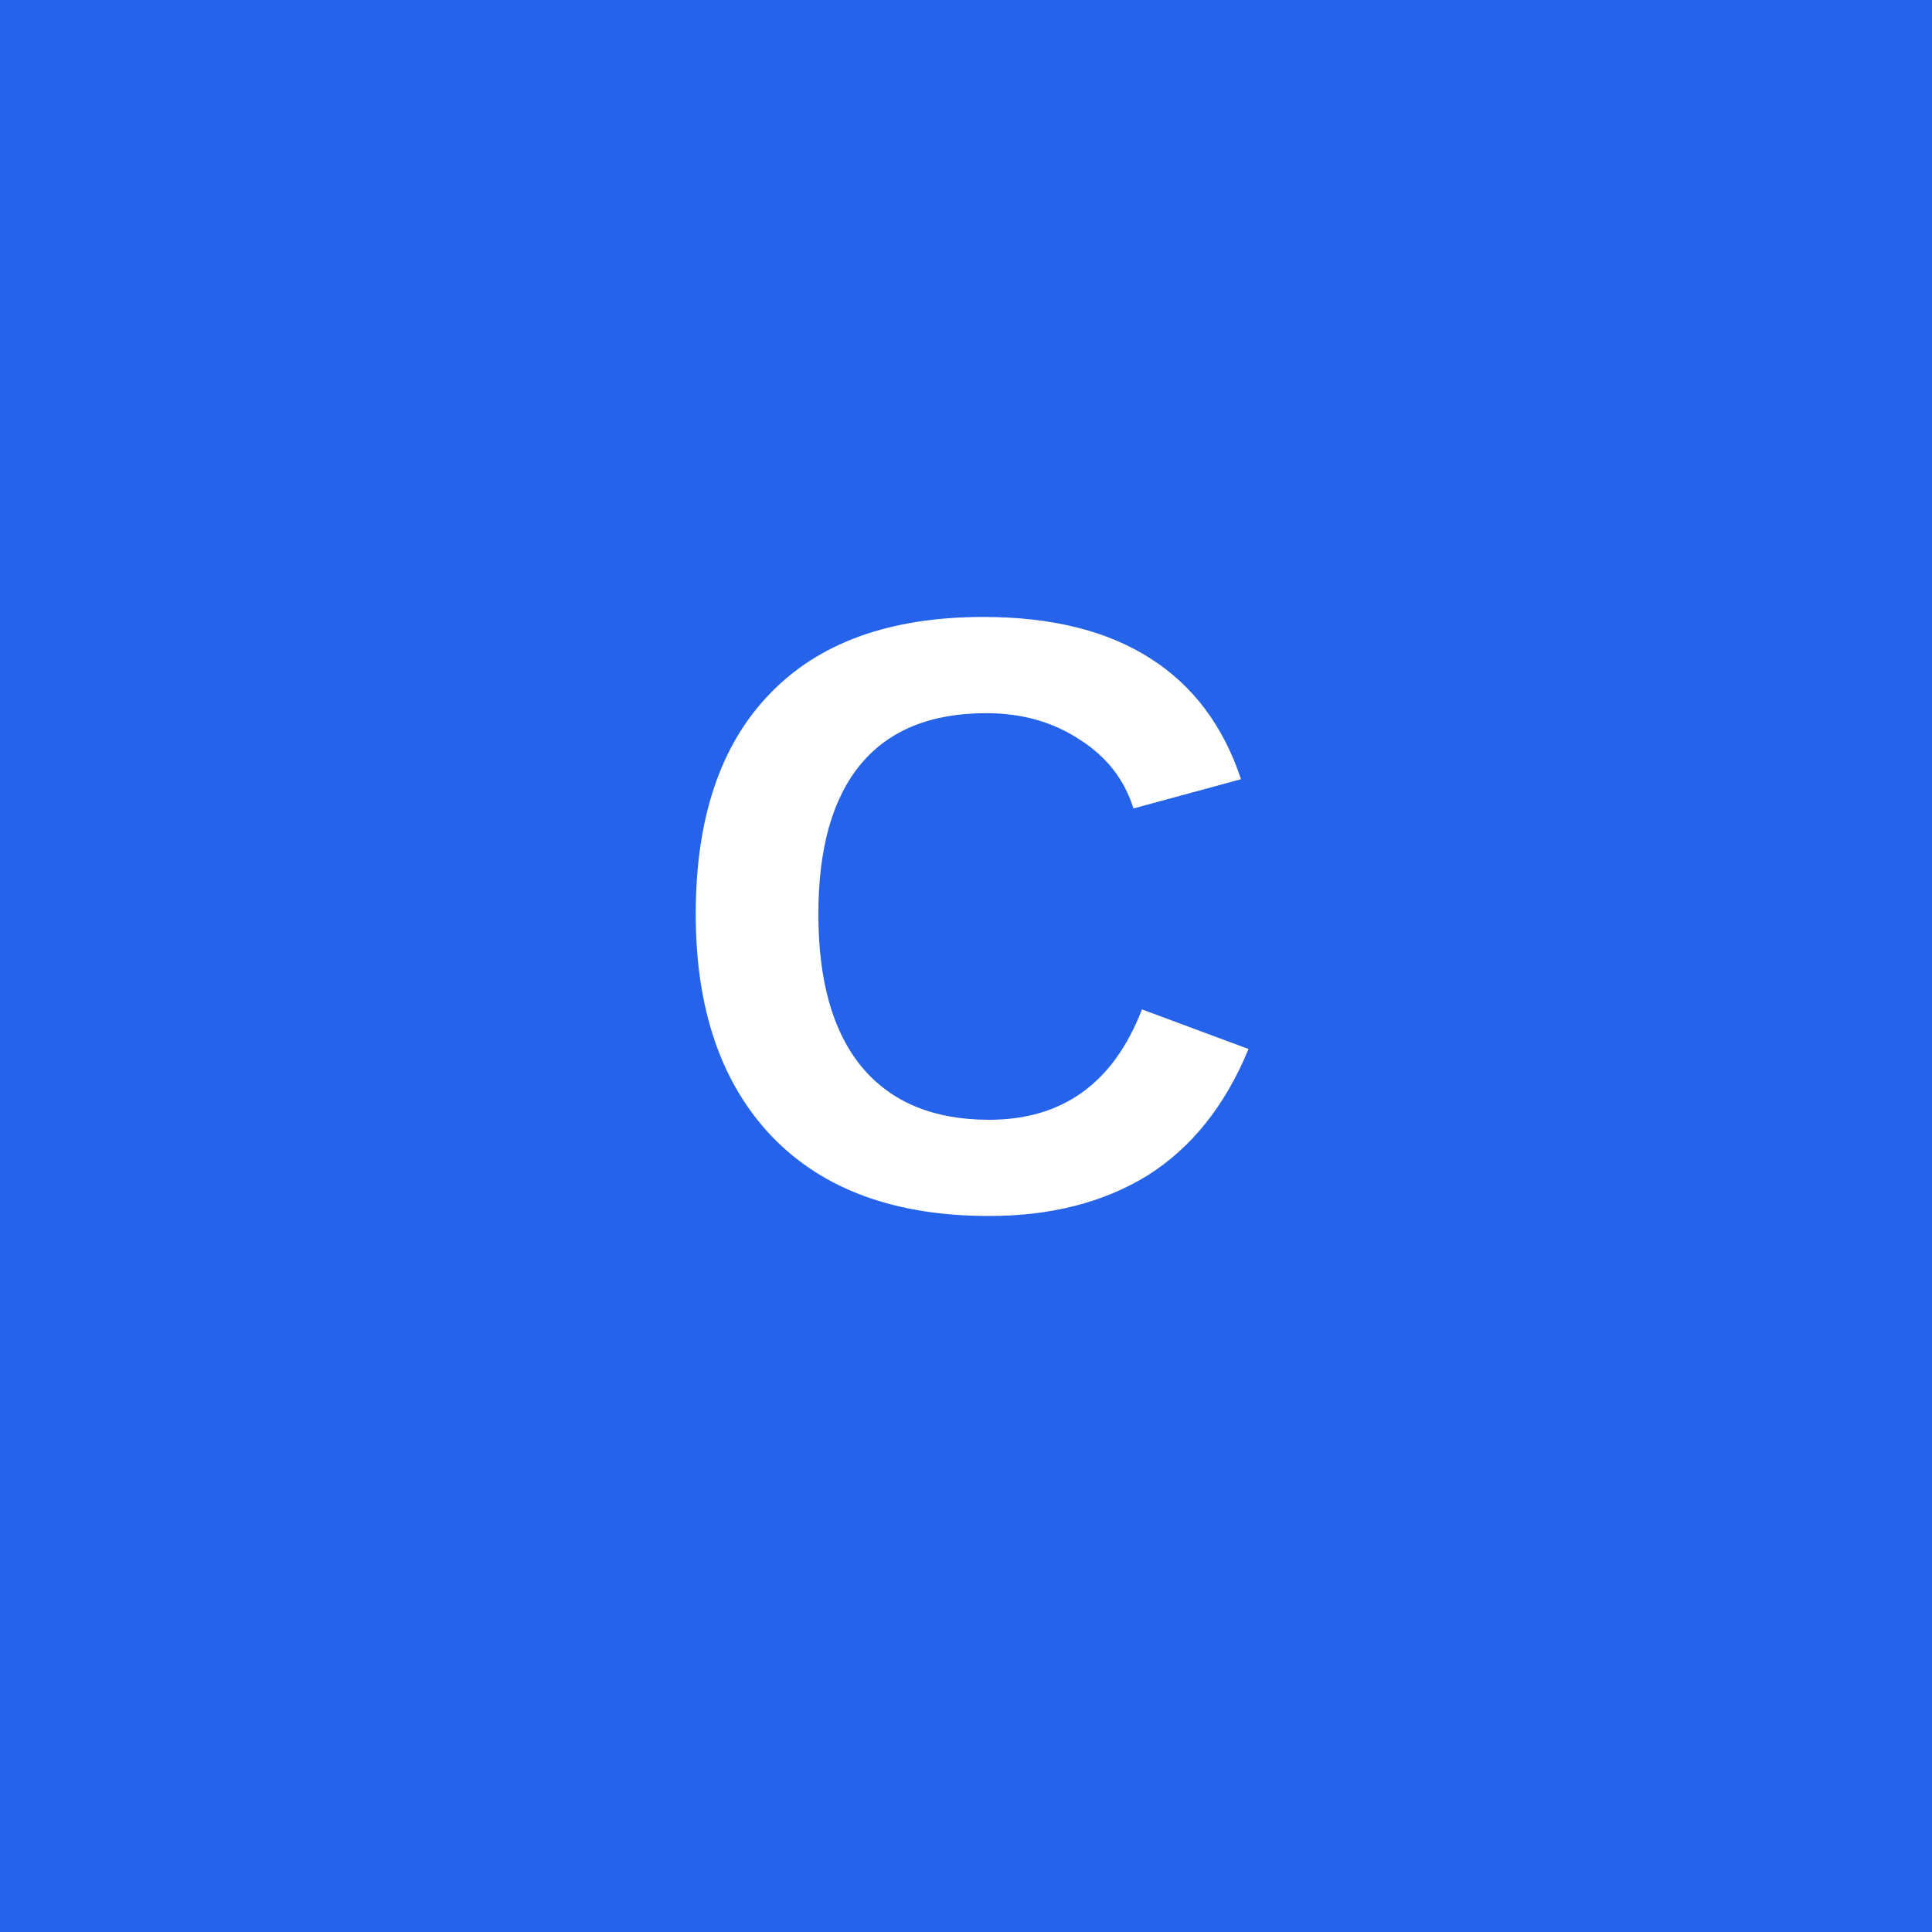
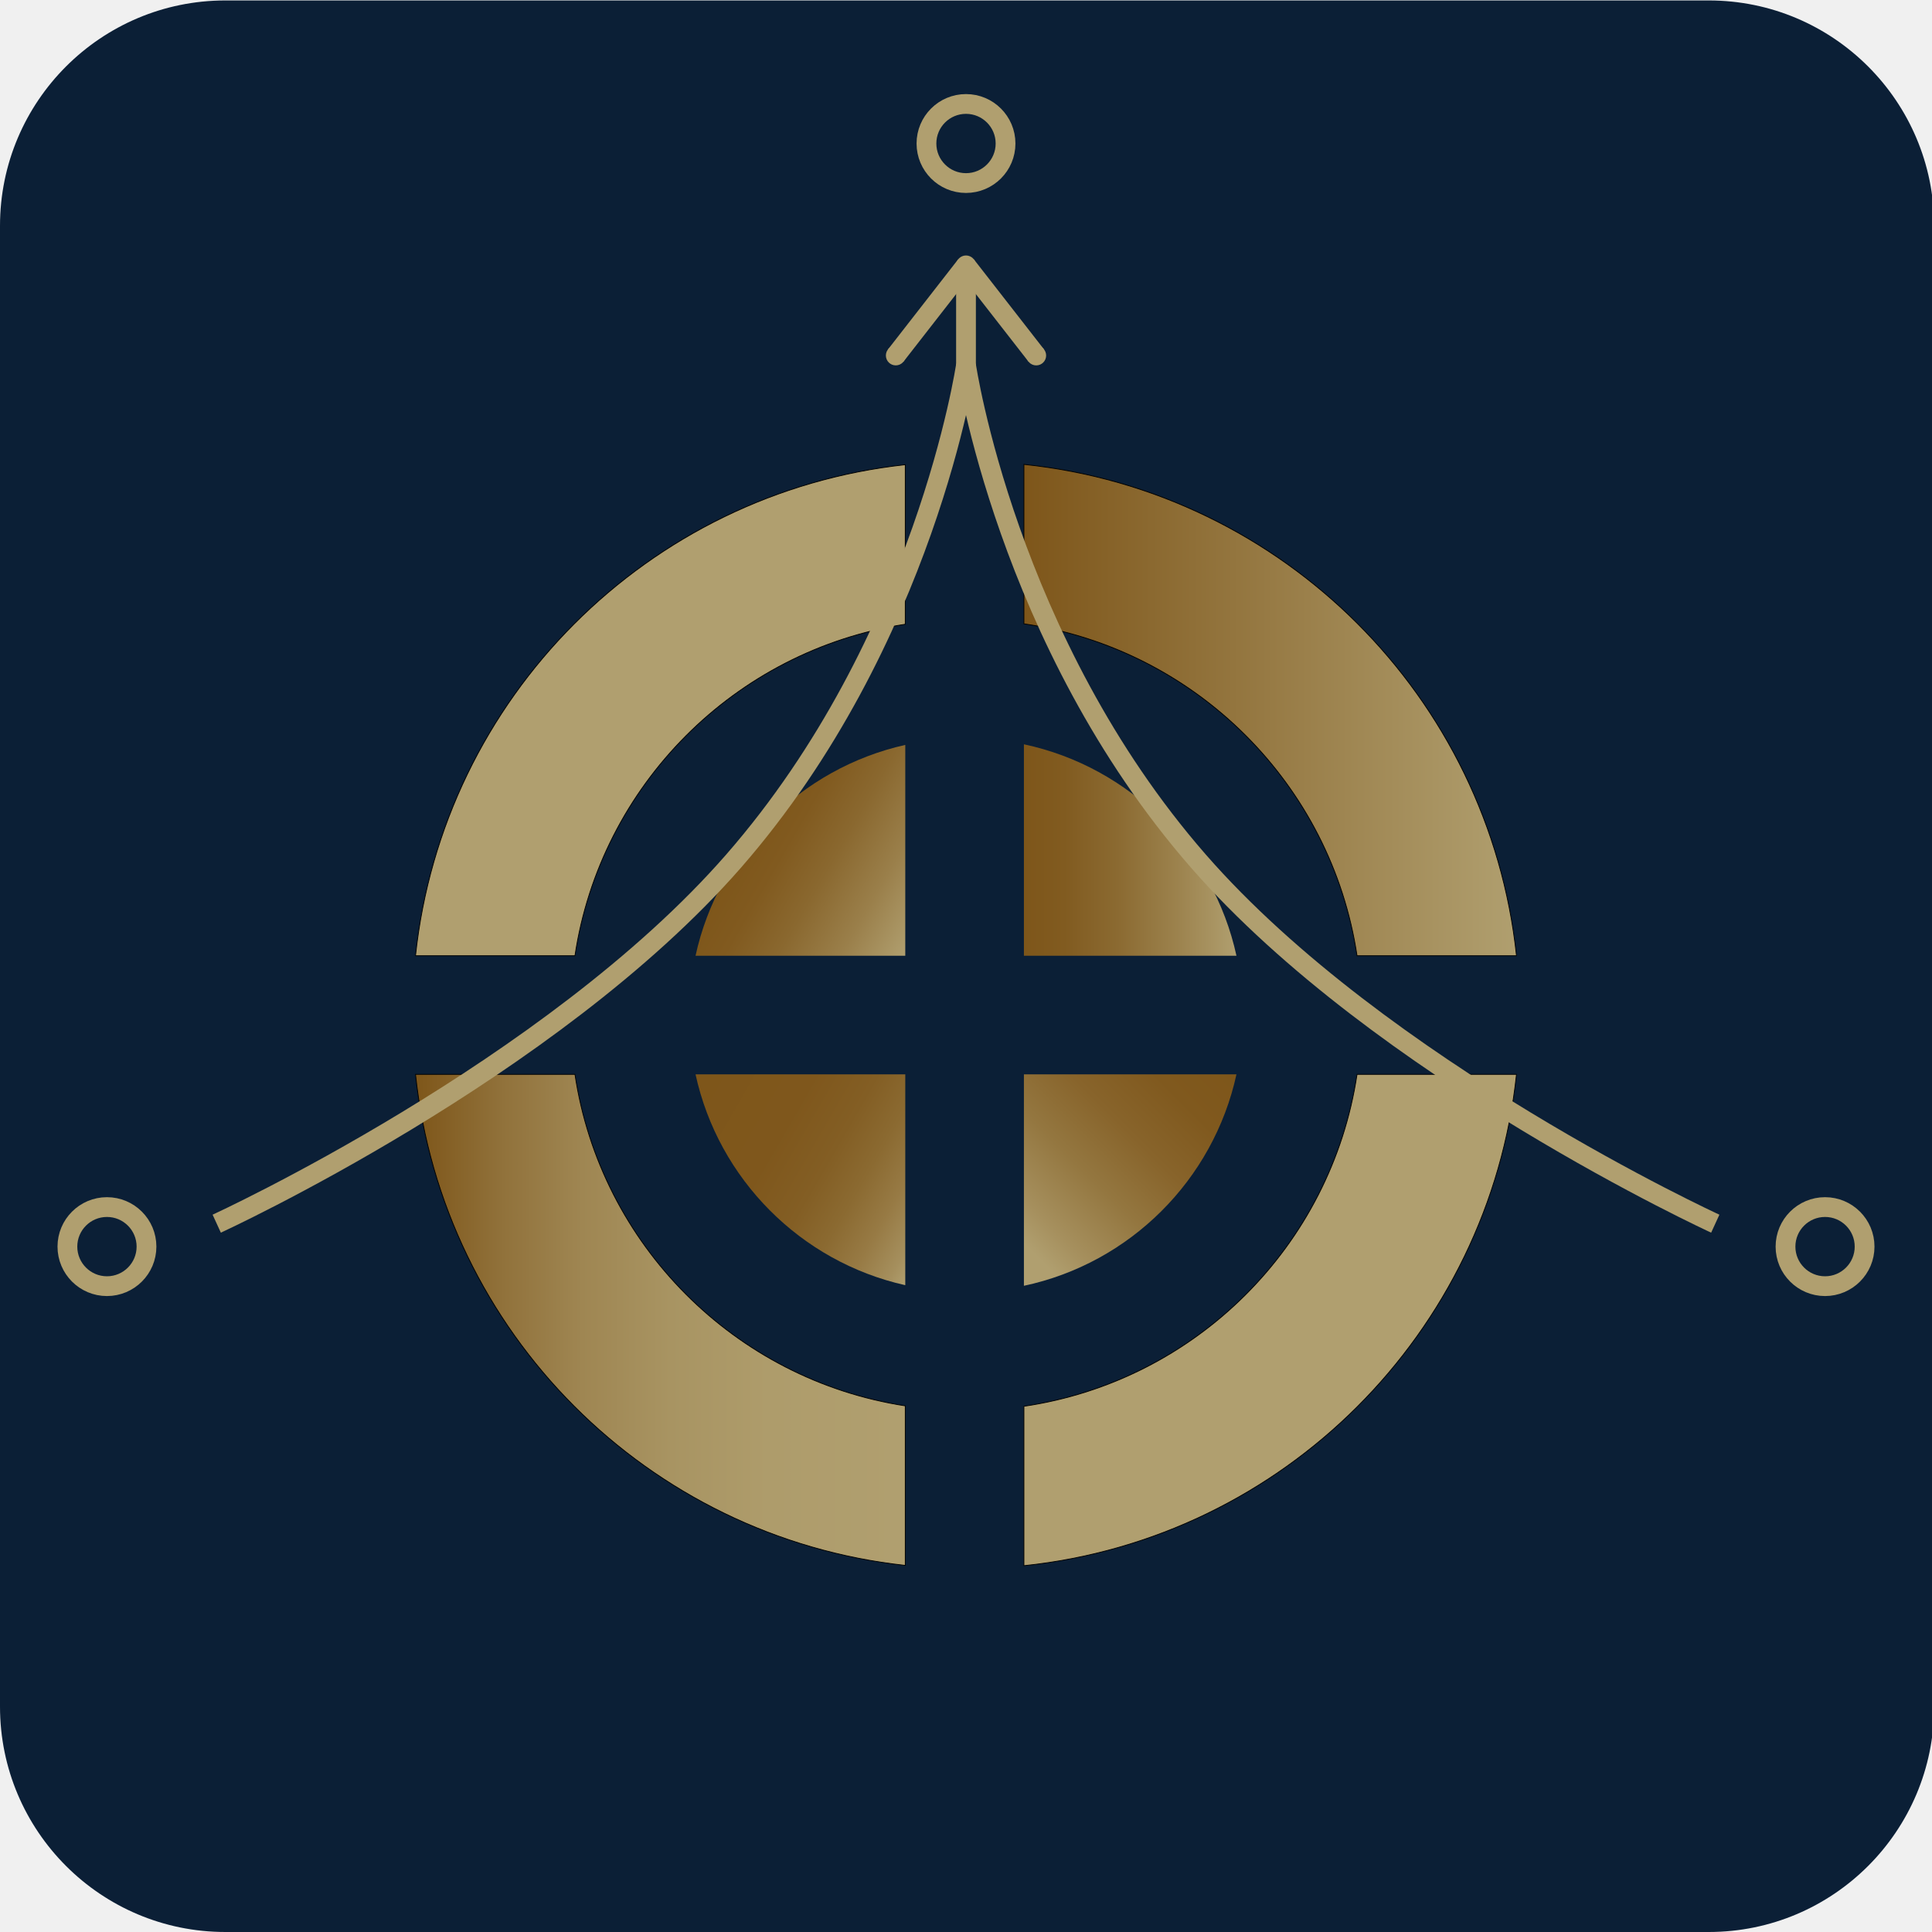
- <svg xmlns="http://www.w3.org/2000/svg" viewBox="0 0 32 32">
-   <rect width="32" height="32" fill="#2563eb" />
-   <text x="16" y="20" font-family="Arial, sans-serif" font-size="14" font-weight="bold" text-anchor="middle" fill="white">C</text>
+ <svg xmlns="http://www.w3.org/2000/svg" id="Capa_1" version="1.1" viewBox="0 0 2442.74 2442.74">
+   <defs>
+     <style>
+       .st0, .st1 {
+         fill: #b09f6f;
+       }
+ 
+       .st0, .st2, .st3, .st4 {
+         stroke-miterlimit: 10;
+       }
+ 
+       .st0, .st3, .st4 {
+         stroke: #000;
+       }
+ 
+       .st2 {
+         fill: none;
+         stroke: #b09f6f;
+         stroke-width: 25px;
+       }
+ 
+       .st5 {
+         fill: #0b1f36;
+       }
+ 
+       .st3 {
+         fill: url(#Degradado_sin_nombre_121);
+       }
+ 
+       .st6 {
+         fill: url(#Degradado_sin_nombre_112);
+       }
+ 
+       .st7 {
+         fill: url(#Degradado_sin_nombre_99);
+       }
+ 
+       .st8 {
+         fill: url(#Degradado_sin_nombre_86);
+       }
+ 
+       .st9 {
+         fill: url(#Degradado_sin_nombre_68);
+       }
+ 
+       .st4 {
+         fill: url(#Degradado_sin_nombre_74);
+       }
+     </style>
+     <linearGradient id="Degradado_sin_nombre_121" data-name="Degradado sin nombre 121" x1="1917.39" y1="897.78" x2="1294.59" y2="897.78" gradientUnits="userSpaceOnUse">
+       <stop offset="0" stop-color="#b09f6f" />
+       <stop offset="1" stop-color="#7e561a" />
+     </linearGradient>
+     <linearGradient id="Degradado_sin_nombre_74" data-name="Degradado sin nombre 74" x1="525.35" y1="1668.8" x2="1144.59" y2="1668.8" gradientUnits="userSpaceOnUse">
+       <stop offset="0" stop-color="#7e561a" />
+       <stop offset=".02" stop-color="#80591d" />
+       <stop offset=".18" stop-color="#91723b" />
+       <stop offset=".34" stop-color="#9f8652" />
+       <stop offset=".52" stop-color="#a89462" />
+       <stop offset=".72" stop-color="#ae9c6b" />
+       <stop offset=".99" stop-color="#b09f6f" />
+     </linearGradient>
+     <linearGradient id="Degradado_sin_nombre_99" data-name="Degradado sin nombre 99" x1="884.03" y1="1350.39" x2="1198.33" y2="1531.85" gradientUnits="userSpaceOnUse">
+       <stop offset="0" stop-color="#7e561a" />
+       <stop offset=".36" stop-color="#7f571c" />
+       <stop offset=".55" stop-color="#835e24" />
+       <stop offset=".69" stop-color="#8b6a31" />
+       <stop offset=".82" stop-color="#977a44" />
+       <stop offset=".94" stop-color="#a58f5d" />
+       <stop offset="1" stop-color="#b09f6f" />
+     </linearGradient>
+     <linearGradient id="Degradado_sin_nombre_112" data-name="Degradado sin nombre 112" x1="956.05" y1="1042.8" x2="1169.15" y2="1165.84" gradientUnits="userSpaceOnUse">
+       <stop offset="0" stop-color="#7e561a" />
+       <stop offset=".19" stop-color="#815a1f" />
+       <stop offset=".43" stop-color="#8a682f" />
+       <stop offset=".71" stop-color="#9a7f4a" />
+       <stop offset="1" stop-color="#b09f6f" />
+     </linearGradient>
+     <linearGradient id="Degradado_sin_nombre_68" data-name="Degradado sin nombre 68" x1="1294.59" y1="1074.72" x2="1563.32" y2="1074.72" gradientUnits="userSpaceOnUse">
+       <stop offset="0" stop-color="#7e561a" />
+       <stop offset=".19" stop-color="#815b20" />
+       <stop offset=".44" stop-color="#8b6a31" />
+       <stop offset=".72" stop-color="#9c824d" />
+       <stop offset="1" stop-color="#b09f6f" />
+     </linearGradient>
+     <linearGradient id="Degradado_sin_nombre_86" data-name="Degradado sin nombre 86" x1="1247.62" y1="1578.73" x2="1515.64" y2="1310.7" gradientUnits="userSpaceOnUse">
+       <stop offset=".1" stop-color="#b09f6f" />
+       <stop offset=".2" stop-color="#a6905e" />
+       <stop offset=".41" stop-color="#947740" />
+       <stop offset=".61" stop-color="#88642b" />
+       <stop offset=".81" stop-color="#80591e" />
+       <stop offset="1" stop-color="#7e561a" />
+     </linearGradient>
+   </defs>
+   <rect class="st5" y=".57" width="2445.45" height="2442.17" rx="285.02" ry="285.02" />
+   <g>
+     <g>
+       <path class="st0" d="M1144.59,587.55v201.69c-215.26,33.17-385.21,203.63-417.63,419.14h-201.61c34.73-326.1,293.39-585.29,619.24-620.83Z" />
+       <path class="st3" d="M1917.39,1208.38h-201.61c-32.6-216.69-204.25-387.84-421.19-419.67v-201.54c327.53,34.04,587.95,293.92,622.8,621.21Z" />
+       <path class="st0" d="M1917.39,1358.38c-34.85,327.29-295.27,587.17-622.8,621.21v-201.54c216.94-31.83,388.6-202.97,421.19-419.67h201.61Z" />
+       <path class="st4" d="M1144.59,1777.52v201.69c-325.85-35.54-584.51-294.73-619.24-620.83h201.61c32.41,215.51,202.37,385.97,417.63,419.14Z" />
+       <path class="st7" d="M1144.59,1358.38v266.55c-132.25-29.6-236.24-134.05-265.17-266.55h265.17Z" />
+       <path class="st6" d="M1144.59,941.83v266.55h-265.17c28.93-132.5,132.92-236.95,265.17-266.55Z" />
+       <path class="st9" d="M1563.32,1208.38h-268.73v-267.32c133.94,28.5,239.54,133.63,268.73,267.32Z" />
+       <path class="st8" d="M1563.32,1358.38c-29.19,133.69-134.79,238.82-268.73,267.32v-267.32h268.73Z" />
+     </g>
+     <circle class="st2" cx="1221.37" cy="181.45" r="50" />
+     <circle class="st2" cx="2307.52" cy="1576.17" r="50" />
+     <path class="st2" d="M1221.37,461.46s51.14,349.14,293.74,627.17c230.78,264.48,653.61,458.53,653.61,458.53" />
+     <circle class="st2" cx="135.22" cy="1576.17" r="50" />
+     <path class="st2" d="M1221.37,461.46s-51.14,349.14-293.74,627.17c-230.78,264.48-653.61,458.53-653.61,458.53" />
+     <line class="st2" x1="1221.37" y1="335.48" x2="1221.37" y2="477.77" />
+     <line class="st2" x1="1221.37" y1="335.48" x2="1310.17" y2="449.47" />
+     <line class="st2" x1="1221.37" y1="335.48" x2="1132.57" y2="449.47" />
+     <circle class="st1" cx="1221.37" cy="335.51" r="12.5" />
+     <circle class="st1" cx="1310.19" cy="449.49" r="12.5" />
+     <circle class="st1" cx="1132.57" cy="449.47" r="12.5" />
+   </g>
</svg>
